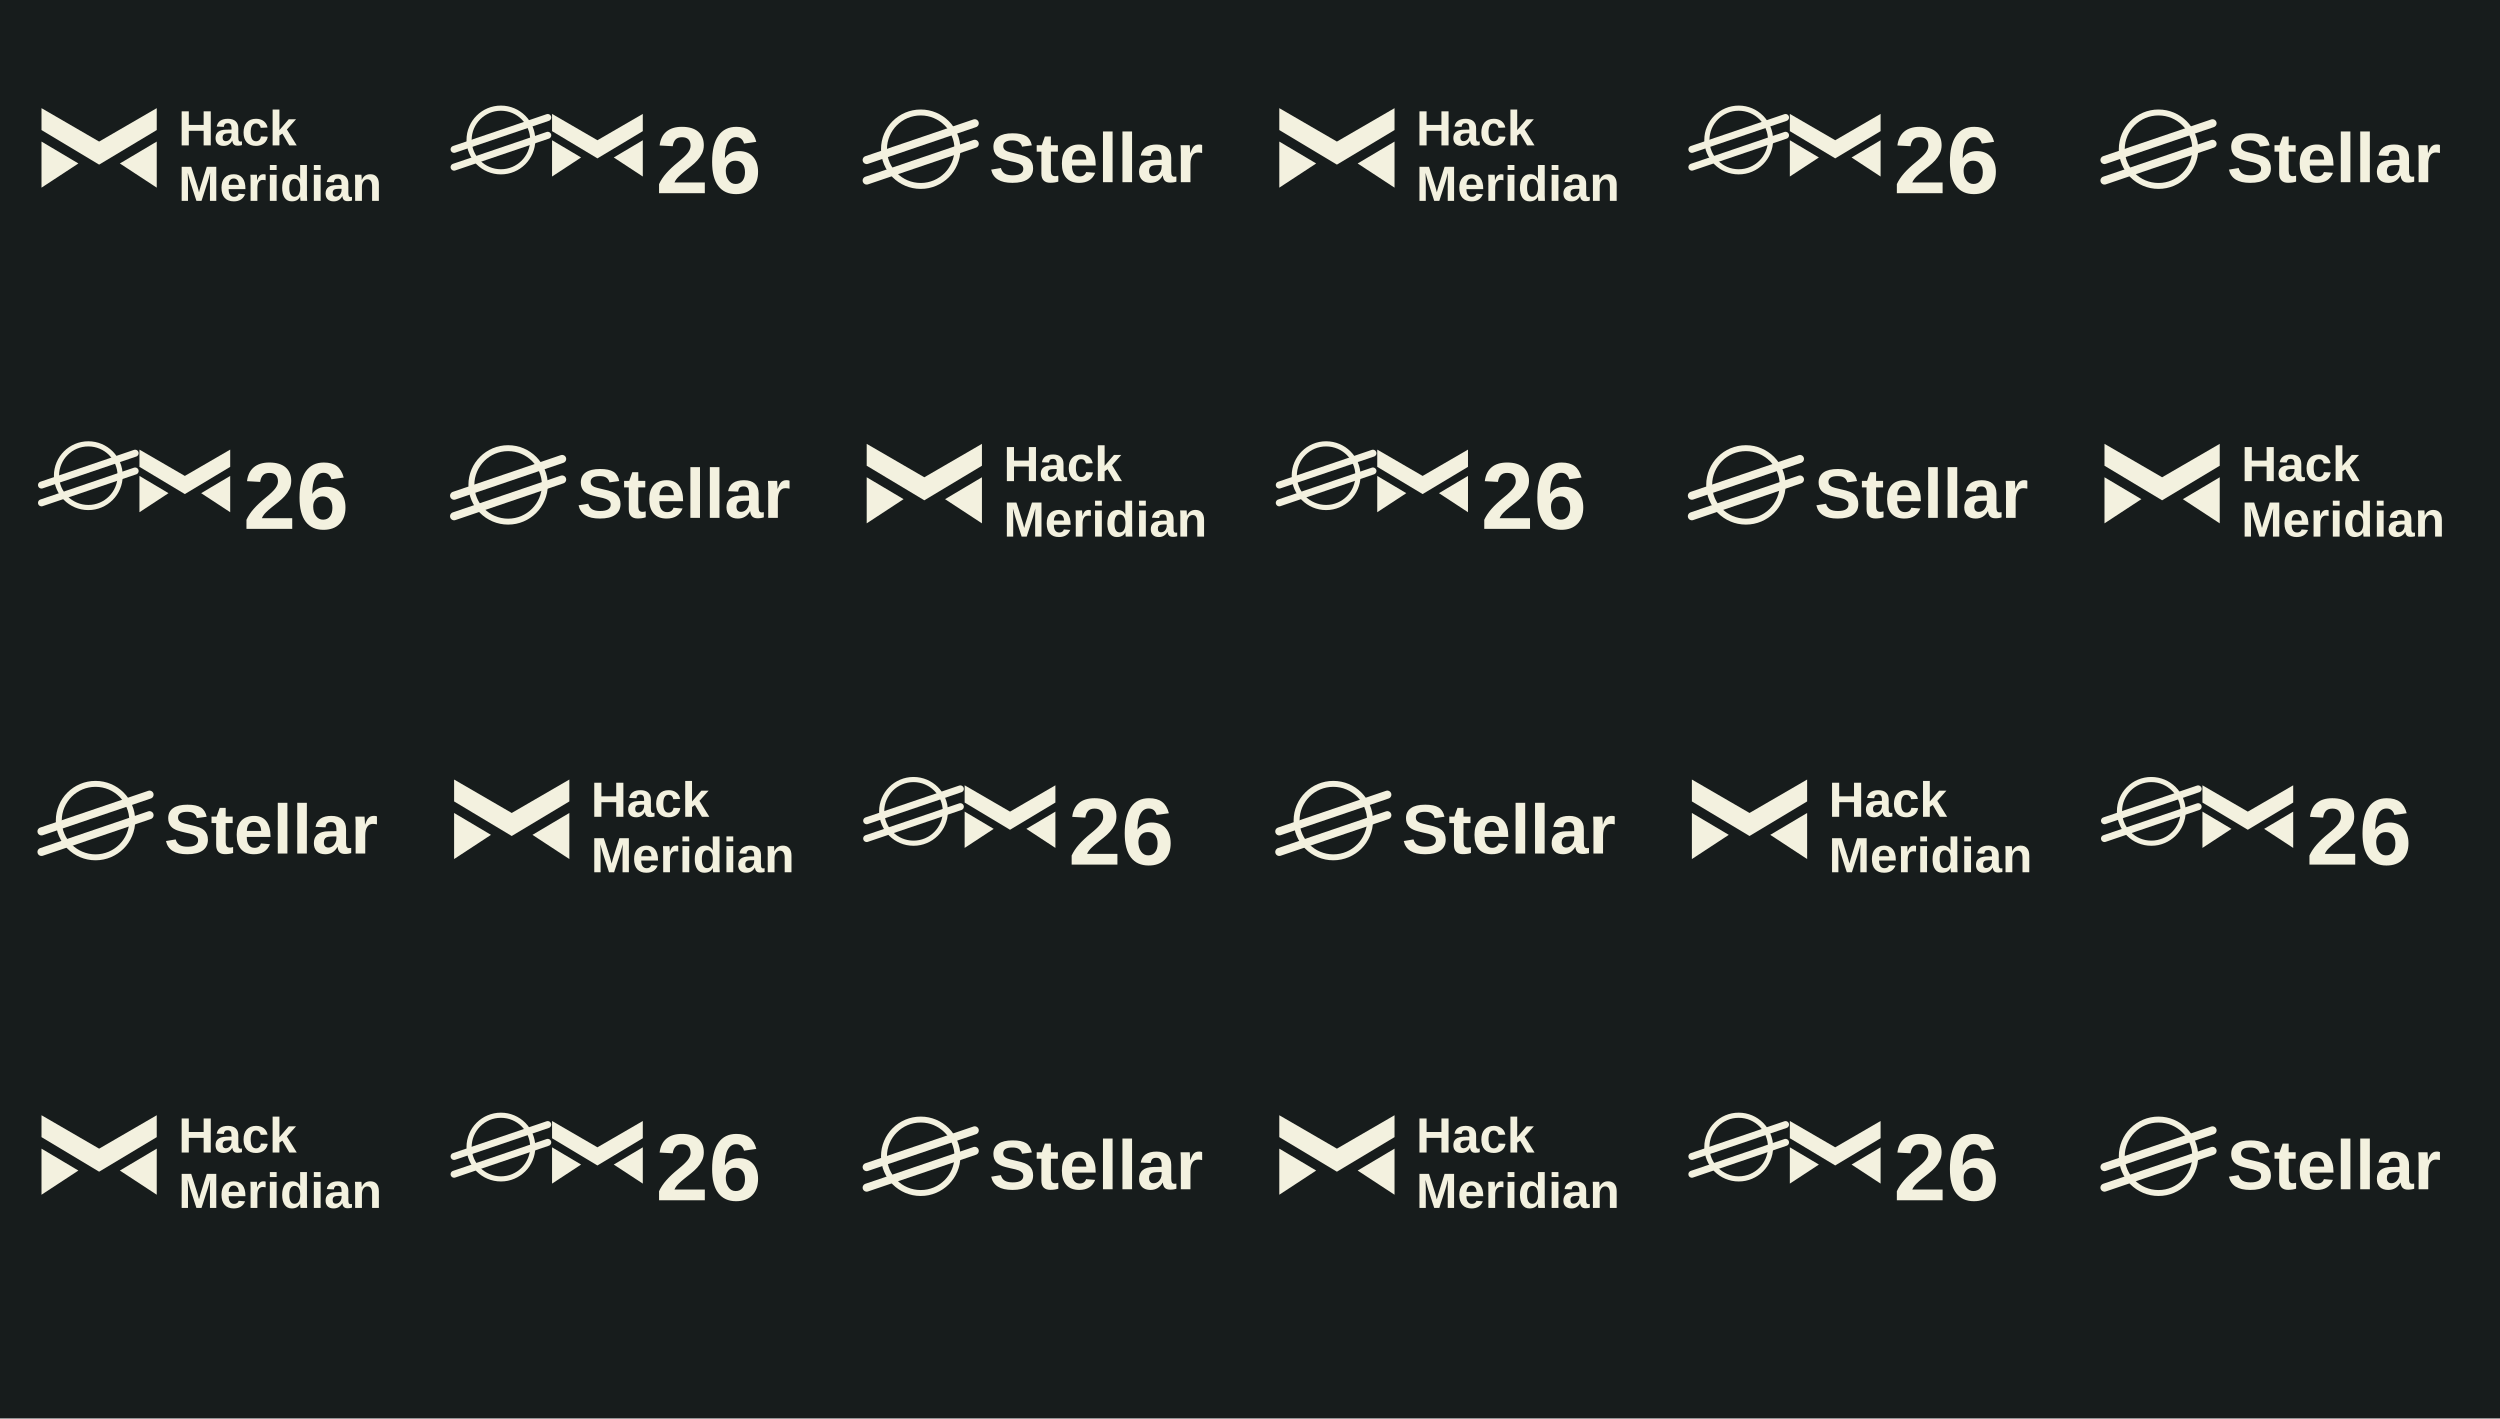
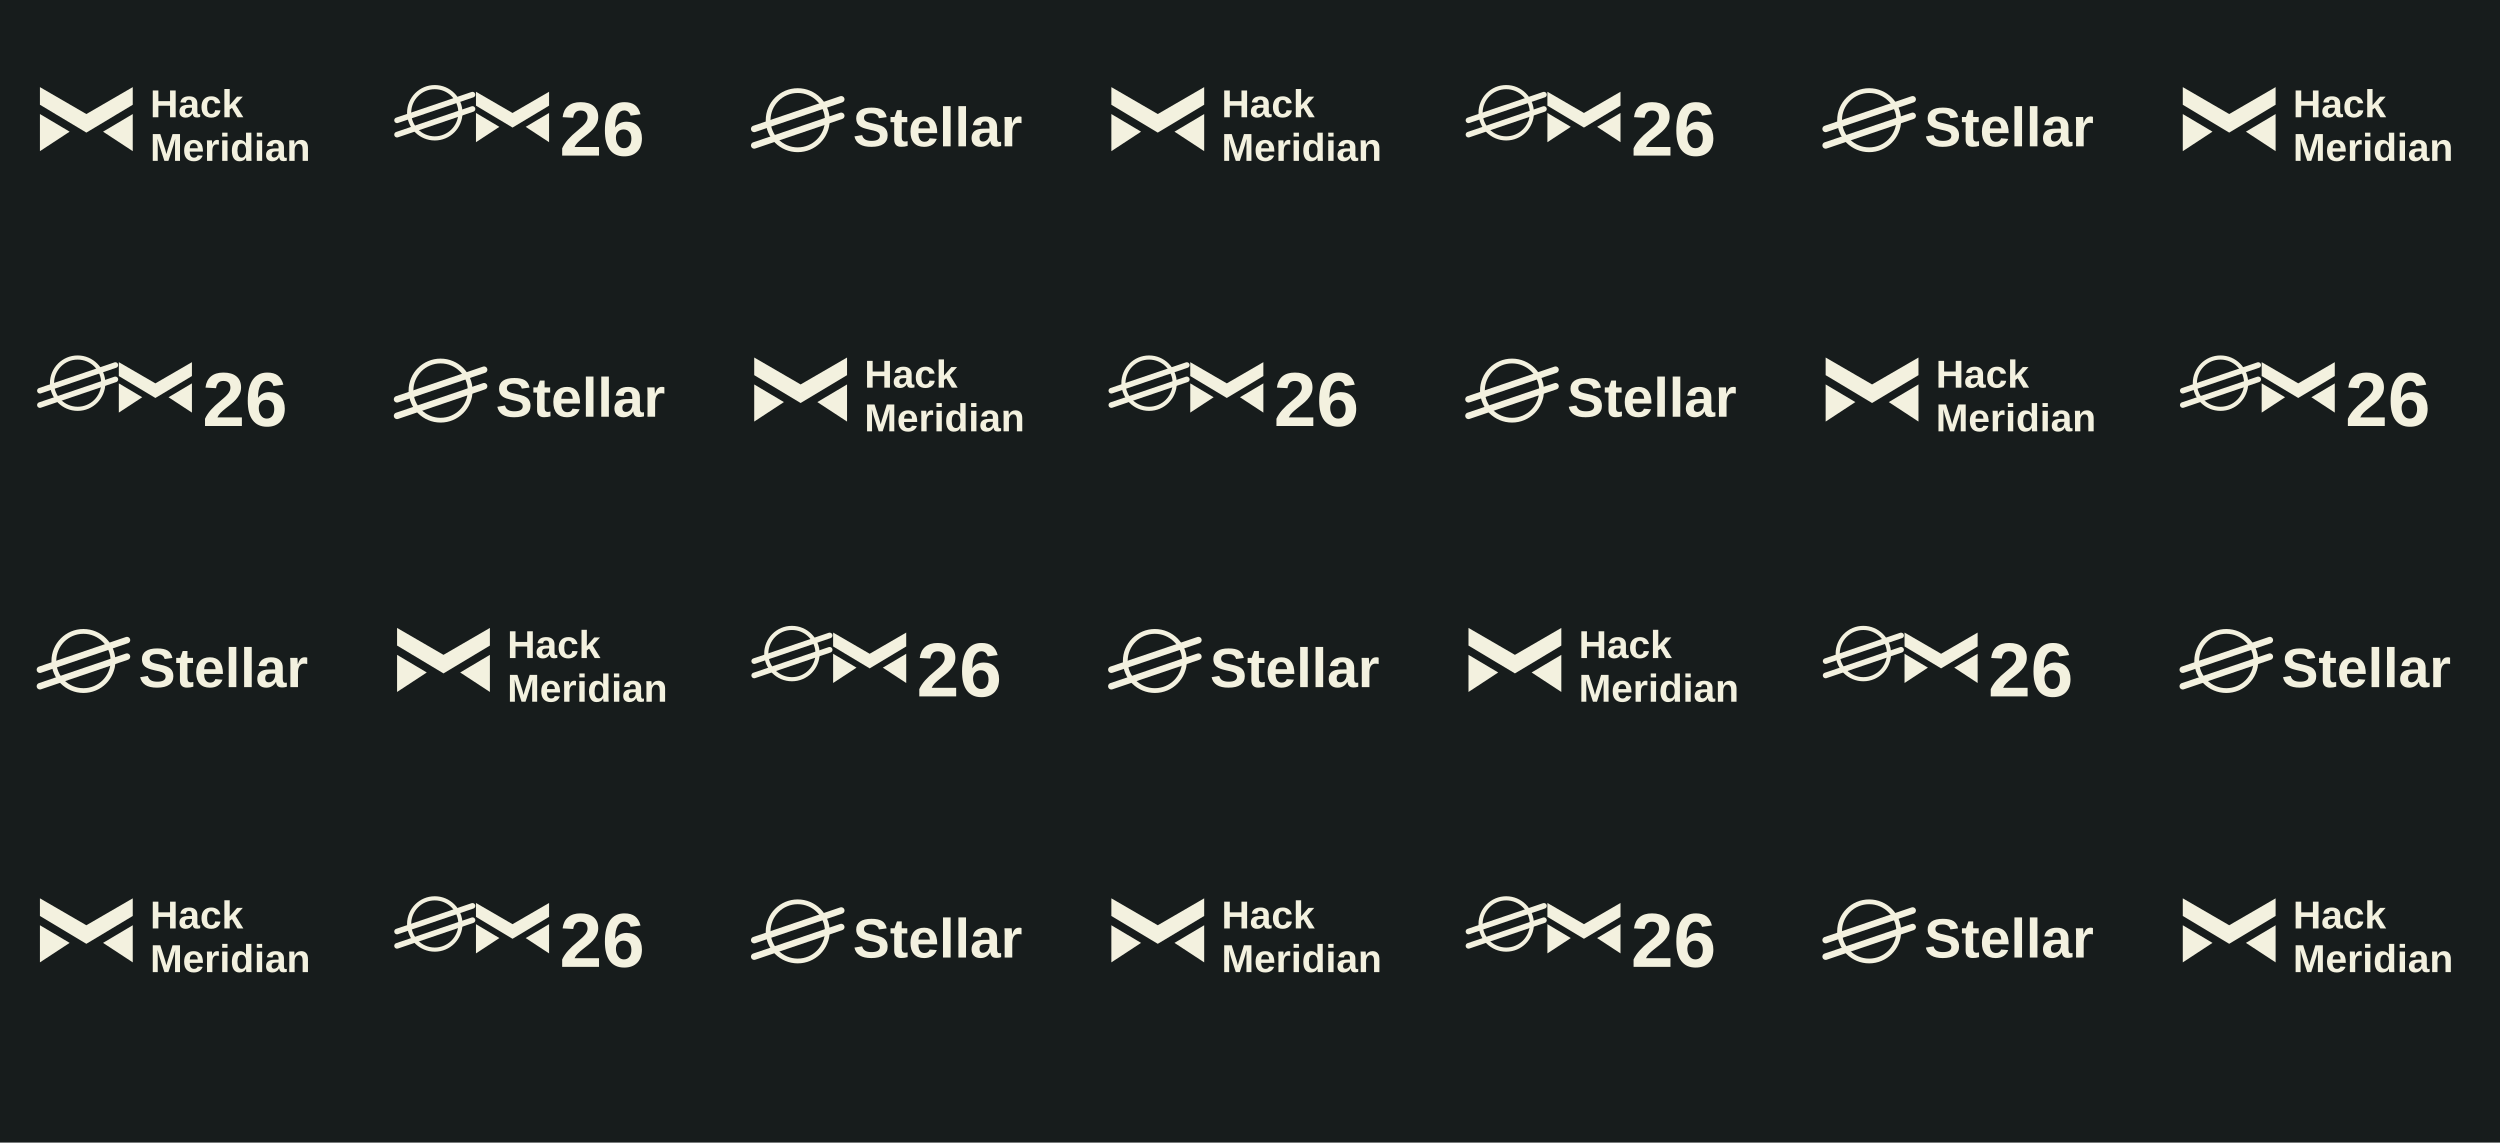
- <svg xmlns="http://www.w3.org/2000/svg" width="2048" height="1162" viewBox="0 0 2048 1162">
+ <svg xmlns="http://www.w3.org/2000/svg" width="2048" height="936" viewBox="0 0 2048 936">
  <rect width="100%" height="100%" fill="#171c1c" />
-   <polygon points="34,88.6 81.2,115.976 128.4,88.6 128.4,106.536 81.2,134.856 34,106.536" fill="#f3f1df" stroke="none" stroke-width="1" />
-   <polygon points="34,115.976 64.208,133.912 34,153.736" fill="#f3f1df" stroke="none" stroke-width="1" />
-   <polygon points="128.4,115.976 98.192,133.912 128.4,153.736" fill="#f3f1df" stroke="none" stroke-width="1" />
-   <text x="146.1" y="119.133" fill="#f3f1df" font-family="Arial,DejaVu Sans,sans-serif" font-weight="700" font-size="40.56">Hack</text>
-   <text x="146.1" y="164.56" fill="#f3f1df" font-family="Arial,DejaVu Sans,sans-serif" font-weight="700" font-size="40.56">Meridian</text>
-   <ellipse cx="410.35" cy="114.678" rx="26.078" ry="26.078" fill="none" stroke="#f3f1df" stroke-width="4.218" />
-   <polyline points="372,122.348 448.7,96.27" fill="none" stroke="#f3f1df" stroke-width="5.753" stroke-linecap="round" stroke-linejoin="round" />
-   <polyline points="372,136.921 448.7,110.843" fill="none" stroke="#f3f1df" stroke-width="5.753" stroke-linecap="round" stroke-linejoin="round" />
-   <polygon points="452.24,93.32 489.41,114.879 526.58,93.32 526.58,107.445 489.41,129.747 452.24,107.445" fill="#f3f1df" stroke="none" stroke-width="1" />
-   <polygon points="452.24,114.879 476.029,129.003 452.24,144.615" fill="#f3f1df" stroke="none" stroke-width="1" />
-   <polygon points="526.58,114.879 502.791,129.003 526.58,144.615" fill="#f3f1df" stroke="none" stroke-width="1" />
-   <text x="537.2" y="158.267" fill="#f3f1df" font-family="Arial,DejaVu Sans,sans-serif" font-weight="700" font-size="77.88">26</text>
-   <ellipse cx="754.25" cy="122.23" rx="30.09" ry="30.09" fill="none" stroke="#f3f1df" stroke-width="4.867" />
-   <polyline points="710,131.08 798.5,100.99" fill="none" stroke="#f3f1df" stroke-width="6.638" stroke-linecap="round" stroke-linejoin="round" />
-   <polyline points="710,147.895 798.5,117.805" fill="none" stroke="#f3f1df" stroke-width="6.638" stroke-linecap="round" stroke-linejoin="round" />
-   <text x="810.3" y="149.238" fill="#f3f1df" font-family="Arial,DejaVu Sans,sans-serif" font-weight="700" font-size="57.36">Stellar</text>
-   <polygon points="1048,88.6 1095.2,115.976 1142.4,88.6 1142.4,106.536 1095.2,134.856 1048,106.536" fill="#f3f1df" stroke="none" stroke-width="1" />
-   <polygon points="1048,115.976 1078.21,133.912 1048,153.736" fill="#f3f1df" stroke="none" stroke-width="1" />
-   <polygon points="1142.4,115.976 1112.19,133.912 1142.4,153.736" fill="#f3f1df" stroke="none" stroke-width="1" />
-   <text x="1160.1" y="119.133" fill="#f3f1df" font-family="Arial,DejaVu Sans,sans-serif" font-weight="700" font-size="40.56">Hack</text>
-   <text x="1160.1" y="164.56" fill="#f3f1df" font-family="Arial,DejaVu Sans,sans-serif" font-weight="700" font-size="40.56">Meridian</text>
-   <ellipse cx="1424.35" cy="114.678" rx="26.078" ry="26.078" fill="none" stroke="#f3f1df" stroke-width="4.218" />
-   <polyline points="1386,122.348 1462.7,96.27" fill="none" stroke="#f3f1df" stroke-width="5.753" stroke-linecap="round" stroke-linejoin="round" />
-   <polyline points="1386,136.921 1462.7,110.843" fill="none" stroke="#f3f1df" stroke-width="5.753" stroke-linecap="round" stroke-linejoin="round" />
-   <polygon points="1466.24,93.32 1503.41,114.879 1540.58,93.32 1540.58,107.445 1503.41,129.747 1466.24,107.445" fill="#f3f1df" stroke="none" stroke-width="1" />
-   <polygon points="1466.24,114.879 1490.03,129.003 1466.24,144.615" fill="#f3f1df" stroke="none" stroke-width="1" />
-   <polygon points="1540.58,114.879 1516.79,129.003 1540.58,144.615" fill="#f3f1df" stroke="none" stroke-width="1" />
-   <text x="1551.2" y="158.267" fill="#f3f1df" font-family="Arial,DejaVu Sans,sans-serif" font-weight="700" font-size="77.88">26</text>
-   <ellipse cx="1768.25" cy="122.23" rx="30.09" ry="30.09" fill="none" stroke="#f3f1df" stroke-width="4.867" />
-   <polyline points="1724,131.08 1812.5,100.99" fill="none" stroke="#f3f1df" stroke-width="6.638" stroke-linecap="round" stroke-linejoin="round" />
-   <polyline points="1724,147.895 1812.5,117.805" fill="none" stroke="#f3f1df" stroke-width="6.638" stroke-linecap="round" stroke-linejoin="round" />
-   <text x="1824.3" y="149.238" fill="#f3f1df" font-family="Arial,DejaVu Sans,sans-serif" font-weight="700" font-size="57.36">Stellar</text>
-   <ellipse cx="72.35" cy="389.678" rx="26.078" ry="26.078" fill="none" stroke="#f3f1df" stroke-width="4.218" />
-   <polyline points="34,397.348 110.7,371.27" fill="none" stroke="#f3f1df" stroke-width="5.753" stroke-linecap="round" stroke-linejoin="round" />
-   <polyline points="34,411.921 110.7,385.843" fill="none" stroke="#f3f1df" stroke-width="5.753" stroke-linecap="round" stroke-linejoin="round" />
-   <polygon points="114.24,368.32 151.41,389.879 188.58,368.32 188.58,382.445 151.41,404.747 114.24,382.445" fill="#f3f1df" stroke="none" stroke-width="1" />
-   <polygon points="114.24,389.879 138.029,404.003 114.24,419.615" fill="#f3f1df" stroke="none" stroke-width="1" />
-   <polygon points="188.58,389.879 164.791,404.003 188.58,419.615" fill="#f3f1df" stroke="none" stroke-width="1" />
-   <text x="199.2" y="433.267" fill="#f3f1df" font-family="Arial,DejaVu Sans,sans-serif" font-weight="700" font-size="77.88">26</text>
-   <ellipse cx="416.25" cy="397.23" rx="30.09" ry="30.09" fill="none" stroke="#f3f1df" stroke-width="4.867" />
-   <polyline points="372,406.08 460.5,375.99" fill="none" stroke="#f3f1df" stroke-width="6.638" stroke-linecap="round" stroke-linejoin="round" />
-   <polyline points="372,422.895 460.5,392.805" fill="none" stroke="#f3f1df" stroke-width="6.638" stroke-linecap="round" stroke-linejoin="round" />
-   <text x="472.3" y="424.238" fill="#f3f1df" font-family="Arial,DejaVu Sans,sans-serif" font-weight="700" font-size="57.36">Stellar</text>
-   <polygon points="710,363.6 757.2,390.976 804.4,363.6 804.4,381.536 757.2,409.856 710,381.536" fill="#f3f1df" stroke="none" stroke-width="1" />
-   <polygon points="710,390.976 740.208,408.912 710,428.736" fill="#f3f1df" stroke="none" stroke-width="1" />
-   <polygon points="804.4,390.976 774.192,408.912 804.4,428.736" fill="#f3f1df" stroke="none" stroke-width="1" />
-   <text x="822.1" y="394.133" fill="#f3f1df" font-family="Arial,DejaVu Sans,sans-serif" font-weight="700" font-size="40.56">Hack</text>
-   <text x="822.1" y="439.56" fill="#f3f1df" font-family="Arial,DejaVu Sans,sans-serif" font-weight="700" font-size="40.56">Meridian</text>
-   <ellipse cx="1086.35" cy="389.678" rx="26.078" ry="26.078" fill="none" stroke="#f3f1df" stroke-width="4.218" />
-   <polyline points="1048,397.348 1124.7,371.27" fill="none" stroke="#f3f1df" stroke-width="5.753" stroke-linecap="round" stroke-linejoin="round" />
-   <polyline points="1048,411.921 1124.7,385.843" fill="none" stroke="#f3f1df" stroke-width="5.753" stroke-linecap="round" stroke-linejoin="round" />
-   <polygon points="1128.24,368.32 1165.41,389.879 1202.58,368.32 1202.58,382.445 1165.41,404.747 1128.24,382.445" fill="#f3f1df" stroke="none" stroke-width="1" />
-   <polygon points="1128.24,389.879 1152.03,404.003 1128.24,419.615" fill="#f3f1df" stroke="none" stroke-width="1" />
-   <polygon points="1202.58,389.879 1178.79,404.003 1202.58,419.615" fill="#f3f1df" stroke="none" stroke-width="1" />
-   <text x="1213.2" y="433.267" fill="#f3f1df" font-family="Arial,DejaVu Sans,sans-serif" font-weight="700" font-size="77.88">26</text>
-   <ellipse cx="1430.25" cy="397.23" rx="30.09" ry="30.09" fill="none" stroke="#f3f1df" stroke-width="4.867" />
-   <polyline points="1386,406.08 1474.5,375.99" fill="none" stroke="#f3f1df" stroke-width="6.638" stroke-linecap="round" stroke-linejoin="round" />
-   <polyline points="1386,422.895 1474.5,392.805" fill="none" stroke="#f3f1df" stroke-width="6.638" stroke-linecap="round" stroke-linejoin="round" />
-   <text x="1486.3" y="424.238" fill="#f3f1df" font-family="Arial,DejaVu Sans,sans-serif" font-weight="700" font-size="57.36">Stellar</text>
-   <polygon points="1724,363.6 1771.2,390.976 1818.4,363.6 1818.4,381.536 1771.2,409.856 1724,381.536" fill="#f3f1df" stroke="none" stroke-width="1" />
-   <polygon points="1724,390.976 1754.21,408.912 1724,428.736" fill="#f3f1df" stroke="none" stroke-width="1" />
-   <polygon points="1818.4,390.976 1788.19,408.912 1818.4,428.736" fill="#f3f1df" stroke="none" stroke-width="1" />
-   <text x="1836.1" y="394.133" fill="#f3f1df" font-family="Arial,DejaVu Sans,sans-serif" font-weight="700" font-size="40.56">Hack</text>
-   <text x="1836.1" y="439.56" fill="#f3f1df" font-family="Arial,DejaVu Sans,sans-serif" font-weight="700" font-size="40.56">Meridian</text>
-   <ellipse cx="78.25" cy="672.23" rx="30.09" ry="30.09" fill="none" stroke="#f3f1df" stroke-width="4.867" />
-   <polyline points="34,681.08 122.5,650.99" fill="none" stroke="#f3f1df" stroke-width="6.638" stroke-linecap="round" stroke-linejoin="round" />
-   <polyline points="34,697.895 122.5,667.805" fill="none" stroke="#f3f1df" stroke-width="6.638" stroke-linecap="round" stroke-linejoin="round" />
-   <text x="134.3" y="699.238" fill="#f3f1df" font-family="Arial,DejaVu Sans,sans-serif" font-weight="700" font-size="57.36">Stellar</text>
-   <polygon points="372,638.6 419.2,665.976 466.4,638.6 466.4,656.536 419.2,684.856 372,656.536" fill="#f3f1df" stroke="none" stroke-width="1" />
-   <polygon points="372,665.976 402.208,683.912 372,703.736" fill="#f3f1df" stroke="none" stroke-width="1" />
-   <polygon points="466.4,665.976 436.192,683.912 466.4,703.736" fill="#f3f1df" stroke="none" stroke-width="1" />
-   <text x="484.1" y="669.133" fill="#f3f1df" font-family="Arial,DejaVu Sans,sans-serif" font-weight="700" font-size="40.56">Hack</text>
-   <text x="484.1" y="714.56" fill="#f3f1df" font-family="Arial,DejaVu Sans,sans-serif" font-weight="700" font-size="40.56">Meridian</text>
-   <ellipse cx="748.35" cy="664.678" rx="26.078" ry="26.078" fill="none" stroke="#f3f1df" stroke-width="4.218" />
-   <polyline points="710,672.348 786.7,646.27" fill="none" stroke="#f3f1df" stroke-width="5.753" stroke-linecap="round" stroke-linejoin="round" />
-   <polyline points="710,686.921 786.7,660.843" fill="none" stroke="#f3f1df" stroke-width="5.753" stroke-linecap="round" stroke-linejoin="round" />
-   <polygon points="790.24,643.32 827.41,664.879 864.58,643.32 864.58,657.445 827.41,679.747 790.24,657.445" fill="#f3f1df" stroke="none" stroke-width="1" />
-   <polygon points="790.24,664.879 814.029,679.003 790.24,694.615" fill="#f3f1df" stroke="none" stroke-width="1" />
-   <polygon points="864.58,664.879 840.791,679.003 864.58,694.615" fill="#f3f1df" stroke="none" stroke-width="1" />
-   <text x="875.2" y="708.267" fill="#f3f1df" font-family="Arial,DejaVu Sans,sans-serif" font-weight="700" font-size="77.88">26</text>
-   <ellipse cx="1092.25" cy="672.23" rx="30.09" ry="30.09" fill="none" stroke="#f3f1df" stroke-width="4.867" />
-   <polyline points="1048,681.08 1136.5,650.99" fill="none" stroke="#f3f1df" stroke-width="6.638" stroke-linecap="round" stroke-linejoin="round" />
-   <polyline points="1048,697.895 1136.5,667.805" fill="none" stroke="#f3f1df" stroke-width="6.638" stroke-linecap="round" stroke-linejoin="round" />
-   <text x="1148.3" y="699.238" fill="#f3f1df" font-family="Arial,DejaVu Sans,sans-serif" font-weight="700" font-size="57.36">Stellar</text>
-   <polygon points="1386,638.6 1433.2,665.976 1480.4,638.6 1480.4,656.536 1433.2,684.856 1386,656.536" fill="#f3f1df" stroke="none" stroke-width="1" />
-   <polygon points="1386,665.976 1416.21,683.912 1386,703.736" fill="#f3f1df" stroke="none" stroke-width="1" />
-   <polygon points="1480.4,665.976 1450.19,683.912 1480.4,703.736" fill="#f3f1df" stroke="none" stroke-width="1" />
-   <text x="1498.1" y="669.133" fill="#f3f1df" font-family="Arial,DejaVu Sans,sans-serif" font-weight="700" font-size="40.56">Hack</text>
-   <text x="1498.1" y="714.56" fill="#f3f1df" font-family="Arial,DejaVu Sans,sans-serif" font-weight="700" font-size="40.56">Meridian</text>
-   <ellipse cx="1762.35" cy="664.678" rx="26.078" ry="26.078" fill="none" stroke="#f3f1df" stroke-width="4.218" />
-   <polyline points="1724,672.348 1800.7,646.27" fill="none" stroke="#f3f1df" stroke-width="5.753" stroke-linecap="round" stroke-linejoin="round" />
-   <polyline points="1724,686.921 1800.7,660.843" fill="none" stroke="#f3f1df" stroke-width="5.753" stroke-linecap="round" stroke-linejoin="round" />
-   <polygon points="1804.24,643.32 1841.41,664.879 1878.58,643.32 1878.58,657.445 1841.41,679.747 1804.24,657.445" fill="#f3f1df" stroke="none" stroke-width="1" />
-   <polygon points="1804.24,664.879 1828.03,679.003 1804.24,694.615" fill="#f3f1df" stroke="none" stroke-width="1" />
-   <polygon points="1878.58,664.879 1854.79,679.003 1878.58,694.615" fill="#f3f1df" stroke="none" stroke-width="1" />
-   <text x="1889.2" y="708.267" fill="#f3f1df" font-family="Arial,DejaVu Sans,sans-serif" font-weight="700" font-size="77.88">26</text>
-   <polygon points="34,913.6 81.2,940.976 128.4,913.6 128.4,931.536 81.2,959.856 34,931.536" fill="#f3f1df" stroke="none" stroke-width="1" />
-   <polygon points="34,940.976 64.208,958.912 34,978.736" fill="#f3f1df" stroke="none" stroke-width="1" />
-   <polygon points="128.4,940.976 98.192,958.912 128.4,978.736" fill="#f3f1df" stroke="none" stroke-width="1" />
-   <text x="146.1" y="944.133" fill="#f3f1df" font-family="Arial,DejaVu Sans,sans-serif" font-weight="700" font-size="40.56">Hack</text>
-   <text x="146.1" y="989.56" fill="#f3f1df" font-family="Arial,DejaVu Sans,sans-serif" font-weight="700" font-size="40.56">Meridian</text>
-   <ellipse cx="410.35" cy="939.678" rx="26.078" ry="26.078" fill="none" stroke="#f3f1df" stroke-width="4.218" />
-   <polyline points="372,947.348 448.7,921.27" fill="none" stroke="#f3f1df" stroke-width="5.753" stroke-linecap="round" stroke-linejoin="round" />
-   <polyline points="372,961.921 448.7,935.843" fill="none" stroke="#f3f1df" stroke-width="5.753" stroke-linecap="round" stroke-linejoin="round" />
-   <polygon points="452.24,918.32 489.41,939.879 526.58,918.32 526.58,932.445 489.41,954.747 452.24,932.445" fill="#f3f1df" stroke="none" stroke-width="1" />
-   <polygon points="452.24,939.879 476.029,954.003 452.24,969.615" fill="#f3f1df" stroke="none" stroke-width="1" />
-   <polygon points="526.58,939.879 502.791,954.003 526.58,969.615" fill="#f3f1df" stroke="none" stroke-width="1" />
-   <text x="537.2" y="983.267" fill="#f3f1df" font-family="Arial,DejaVu Sans,sans-serif" font-weight="700" font-size="77.88">26</text>
-   <ellipse cx="754.25" cy="947.23" rx="30.09" ry="30.09" fill="none" stroke="#f3f1df" stroke-width="4.867" />
-   <polyline points="710,956.08 798.5,925.99" fill="none" stroke="#f3f1df" stroke-width="6.638" stroke-linecap="round" stroke-linejoin="round" />
-   <polyline points="710,972.895 798.5,942.805" fill="none" stroke="#f3f1df" stroke-width="6.638" stroke-linecap="round" stroke-linejoin="round" />
-   <text x="810.3" y="974.238" fill="#f3f1df" font-family="Arial,DejaVu Sans,sans-serif" font-weight="700" font-size="57.36">Stellar</text>
-   <polygon points="1048,913.6 1095.2,940.976 1142.4,913.6 1142.4,931.536 1095.2,959.856 1048,931.536" fill="#f3f1df" stroke="none" stroke-width="1" />
-   <polygon points="1048,940.976 1078.21,958.912 1048,978.736" fill="#f3f1df" stroke="none" stroke-width="1" />
-   <polygon points="1142.4,940.976 1112.19,958.912 1142.4,978.736" fill="#f3f1df" stroke="none" stroke-width="1" />
-   <text x="1160.1" y="944.133" fill="#f3f1df" font-family="Arial,DejaVu Sans,sans-serif" font-weight="700" font-size="40.56">Hack</text>
-   <text x="1160.1" y="989.56" fill="#f3f1df" font-family="Arial,DejaVu Sans,sans-serif" font-weight="700" font-size="40.56">Meridian</text>
-   <ellipse cx="1424.35" cy="939.678" rx="26.078" ry="26.078" fill="none" stroke="#f3f1df" stroke-width="4.218" />
-   <polyline points="1386,947.348 1462.7,921.27" fill="none" stroke="#f3f1df" stroke-width="5.753" stroke-linecap="round" stroke-linejoin="round" />
-   <polyline points="1386,961.921 1462.7,935.843" fill="none" stroke="#f3f1df" stroke-width="5.753" stroke-linecap="round" stroke-linejoin="round" />
-   <polygon points="1466.24,918.32 1503.41,939.879 1540.58,918.32 1540.58,932.445 1503.41,954.747 1466.24,932.445" fill="#f3f1df" stroke="none" stroke-width="1" />
-   <polygon points="1466.24,939.879 1490.03,954.003 1466.24,969.615" fill="#f3f1df" stroke="none" stroke-width="1" />
-   <polygon points="1540.58,939.879 1516.79,954.003 1540.58,969.615" fill="#f3f1df" stroke="none" stroke-width="1" />
-   <text x="1551.2" y="983.267" fill="#f3f1df" font-family="Arial,DejaVu Sans,sans-serif" font-weight="700" font-size="77.88">26</text>
-   <ellipse cx="1768.25" cy="947.23" rx="30.09" ry="30.09" fill="none" stroke="#f3f1df" stroke-width="4.867" />
-   <polyline points="1724,956.08 1812.5,925.99" fill="none" stroke="#f3f1df" stroke-width="6.638" stroke-linecap="round" stroke-linejoin="round" />
-   <polyline points="1724,972.895 1812.5,942.805" fill="none" stroke="#f3f1df" stroke-width="6.638" stroke-linecap="round" stroke-linejoin="round" />
-   <text x="1824.3" y="974.238" fill="#f3f1df" font-family="Arial,DejaVu Sans,sans-serif" font-weight="700" font-size="57.36">Stellar</text>
+   <polygon points="32.709,71.368 70.729,93.42 108.749,71.368 108.749,85.816 70.729,108.628 32.709,85.816" fill="#f3f1df" stroke="none" stroke-width="1" />
+   <polygon points="32.709,93.42 57.042,107.867 32.709,123.836" fill="#f3f1df" stroke="none" stroke-width="1" />
+   <polygon points="108.749,93.42 84.416,107.867 108.749,123.836" fill="#f3f1df" stroke="none" stroke-width="1" />
+   <text x="123.007" y="96.052" fill="#f3f1df" font-family="Arial,DejaVu Sans,sans-serif" font-weight="700" font-size="31.921">Hack</text>
+   <text x="123.007" y="131.804" fill="#f3f1df" font-family="Arial,DejaVu Sans,sans-serif" font-weight="700" font-size="31.921">Meridian</text>
+   <ellipse cx="356.172" cy="92.374" rx="21.006" ry="21.006" fill="none" stroke="#f3f1df" stroke-width="3.398" />
+   <polyline points="325.281,98.552 387.063,77.546" fill="none" stroke="#f3f1df" stroke-width="4.634" stroke-linecap="round" stroke-linejoin="round" />
+   <polyline points="325.281,110.291 387.063,89.285" fill="none" stroke="#f3f1df" stroke-width="4.634" stroke-linecap="round" stroke-linejoin="round" />
+   <polygon points="389.914,75.17 419.855,92.536 449.796,75.17 449.796,86.547 419.855,104.512 389.914,86.547" fill="#f3f1df" stroke="none" stroke-width="1" />
+   <polygon points="389.914,92.536 409.077,103.913 389.914,116.488" fill="#f3f1df" stroke="none" stroke-width="1" />
+   <polygon points="449.796,92.536 430.634,103.913 449.796,116.488" fill="#f3f1df" stroke="none" stroke-width="1" />
+   <text x="458.35" y="127.485" fill="#f3f1df" font-family="Arial,DejaVu Sans,sans-serif" font-weight="700" font-size="62.733">26</text>
+   <ellipse cx="653.496" cy="98.457" rx="24.238" ry="24.238" fill="none" stroke="#f3f1df" stroke-width="3.921" />
+   <polyline points="617.852,105.586 689.139,81.348" fill="none" stroke="#f3f1df" stroke-width="5.347" stroke-linecap="round" stroke-linejoin="round" />
+   <polyline points="617.852,119.131 689.139,94.893" fill="none" stroke="#f3f1df" stroke-width="5.347" stroke-linecap="round" stroke-linejoin="round" />
+   <text x="698.644" y="119.87" fill="#f3f1df" font-family="Arial,DejaVu Sans,sans-serif" font-weight="700" font-size="45.426">Stellar</text>
+   <polygon points="910.423,71.368 948.443,93.42 986.463,71.368 986.463,85.816 948.443,108.628 910.423,85.816" fill="#f3f1df" stroke="none" stroke-width="1" />
+   <polygon points="910.423,93.42 934.756,107.867 910.423,123.836" fill="#f3f1df" stroke="none" stroke-width="1" />
+   <polygon points="986.463,93.42 962.131,107.867 986.463,123.836" fill="#f3f1df" stroke="none" stroke-width="1" />
+   <text x="1000.72" y="96.052" fill="#f3f1df" font-family="Arial,DejaVu Sans,sans-serif" font-weight="700" font-size="31.921">Hack</text>
+   <text x="1000.72" y="131.804" fill="#f3f1df" font-family="Arial,DejaVu Sans,sans-serif" font-weight="700" font-size="31.921">Meridian</text>
+   <ellipse cx="1233.89" cy="92.374" rx="21.006" ry="21.006" fill="none" stroke="#f3f1df" stroke-width="3.398" />
+   <polyline points="1202.99,98.552 1264.78,77.546" fill="none" stroke="#f3f1df" stroke-width="4.634" stroke-linecap="round" stroke-linejoin="round" />
+   <polyline points="1202.99,110.291 1264.78,89.285" fill="none" stroke="#f3f1df" stroke-width="4.634" stroke-linecap="round" stroke-linejoin="round" />
+   <polygon points="1267.63,75.17 1297.57,92.536 1327.51,75.17 1327.51,86.547 1297.57,104.512 1267.63,86.547" fill="#f3f1df" stroke="none" stroke-width="1" />
+   <polygon points="1267.63,92.536 1286.79,103.913 1267.63,116.488" fill="#f3f1df" stroke="none" stroke-width="1" />
+   <polygon points="1327.51,92.536 1308.35,103.913 1327.51,116.488" fill="#f3f1df" stroke="none" stroke-width="1" />
+   <text x="1336.06" y="127.485" fill="#f3f1df" font-family="Arial,DejaVu Sans,sans-serif" font-weight="700" font-size="62.733">26</text>
+   <ellipse cx="1531.21" cy="98.457" rx="24.238" ry="24.238" fill="none" stroke="#f3f1df" stroke-width="3.921" />
+   <polyline points="1495.57,105.586 1566.85,81.348" fill="none" stroke="#f3f1df" stroke-width="5.347" stroke-linecap="round" stroke-linejoin="round" />
+   <polyline points="1495.57,119.131 1566.85,94.893" fill="none" stroke="#f3f1df" stroke-width="5.347" stroke-linecap="round" stroke-linejoin="round" />
+   <text x="1576.36" y="119.87" fill="#f3f1df" font-family="Arial,DejaVu Sans,sans-serif" font-weight="700" font-size="45.426">Stellar</text>
+   <polygon points="1788.14,71.368 1826.16,93.42 1864.18,71.368 1864.18,85.816 1826.16,108.628 1788.14,85.816" fill="#f3f1df" stroke="none" stroke-width="1" />
+   <polygon points="1788.14,93.42 1812.47,107.867 1788.14,123.836" fill="#f3f1df" stroke="none" stroke-width="1" />
+   <polygon points="1864.18,93.42 1839.84,107.867 1864.18,123.836" fill="#f3f1df" stroke="none" stroke-width="1" />
+   <text x="1878.44" y="96.052" fill="#f3f1df" font-family="Arial,DejaVu Sans,sans-serif" font-weight="700" font-size="31.921">Hack</text>
+   <text x="1878.44" y="131.804" fill="#f3f1df" font-family="Arial,DejaVu Sans,sans-serif" font-weight="700" font-size="31.921">Meridian</text>
+   <ellipse cx="63.6" cy="313.889" rx="21.006" ry="21.006" fill="none" stroke="#f3f1df" stroke-width="3.398" />
+   <polyline points="32.709,320.067 94.492,299.061" fill="none" stroke="#f3f1df" stroke-width="4.634" stroke-linecap="round" stroke-linejoin="round" />
+   <polyline points="32.709,331.806 94.492,310.8" fill="none" stroke="#f3f1df" stroke-width="4.634" stroke-linecap="round" stroke-linejoin="round" />
+   <polygon points="97.343,296.685 127.284,314.05 157.225,296.685 157.225,308.062 127.284,326.027 97.343,308.062" fill="#f3f1df" stroke="none" stroke-width="1" />
+   <polygon points="97.343,314.05 116.505,325.428 97.343,338.003" fill="#f3f1df" stroke="none" stroke-width="1" />
+   <polygon points="157.225,314.05 138.062,325.428 157.225,338.003" fill="#f3f1df" stroke="none" stroke-width="1" />
+   <text x="165.779" y="349" fill="#f3f1df" font-family="Arial,DejaVu Sans,sans-serif" font-weight="700" font-size="62.733">26</text>
+   <ellipse cx="360.924" cy="319.972" rx="24.238" ry="24.238" fill="none" stroke="#f3f1df" stroke-width="3.921" />
+   <polyline points="325.281,327.101 396.568,302.863" fill="none" stroke="#f3f1df" stroke-width="5.347" stroke-linecap="round" stroke-linejoin="round" />
+   <polyline points="325.281,340.645 396.568,316.407" fill="none" stroke="#f3f1df" stroke-width="5.347" stroke-linecap="round" stroke-linejoin="round" />
+   <text x="406.073" y="341.385" fill="#f3f1df" font-family="Arial,DejaVu Sans,sans-serif" font-weight="700" font-size="45.426">Stellar</text>
+   <polygon points="617.852,292.883 655.872,314.934 693.892,292.883 693.892,307.33 655.872,330.142 617.852,307.33" fill="#f3f1df" stroke="none" stroke-width="1" />
+   <polygon points="617.852,314.934 642.185,329.382 617.852,345.35" fill="#f3f1df" stroke="none" stroke-width="1" />
+   <polygon points="693.892,314.934 669.559,329.382 693.892,345.35" fill="#f3f1df" stroke="none" stroke-width="1" />
+   <text x="708.149" y="317.567" fill="#f3f1df" font-family="Arial,DejaVu Sans,sans-serif" font-weight="700" font-size="31.921">Hack</text>
+   <text x="708.149" y="353.319" fill="#f3f1df" font-family="Arial,DejaVu Sans,sans-serif" font-weight="700" font-size="31.921">Meridian</text>
+   <ellipse cx="941.315" cy="313.889" rx="21.006" ry="21.006" fill="none" stroke="#f3f1df" stroke-width="3.398" />
+   <polyline points="910.423,320.067 972.206,299.061" fill="none" stroke="#f3f1df" stroke-width="4.634" stroke-linecap="round" stroke-linejoin="round" />
+   <polyline points="910.423,331.806 972.206,310.8" fill="none" stroke="#f3f1df" stroke-width="4.634" stroke-linecap="round" stroke-linejoin="round" />
+   <polygon points="975.057,296.685 1005,314.05 1034.94,296.685 1034.94,308.062 1005,326.027 975.057,308.062" fill="#f3f1df" stroke="none" stroke-width="1" />
+   <polygon points="975.057,314.05 994.219,325.428 975.057,338.003" fill="#f3f1df" stroke="none" stroke-width="1" />
+   <polygon points="1034.94,314.05 1015.78,325.428 1034.94,338.003" fill="#f3f1df" stroke="none" stroke-width="1" />
+   <text x="1043.49" y="349" fill="#f3f1df" font-family="Arial,DejaVu Sans,sans-serif" font-weight="700" font-size="62.733">26</text>
+   <ellipse cx="1238.64" cy="319.972" rx="24.238" ry="24.238" fill="none" stroke="#f3f1df" stroke-width="3.921" />
+   <polyline points="1202.99,327.101 1274.28,302.863" fill="none" stroke="#f3f1df" stroke-width="5.347" stroke-linecap="round" stroke-linejoin="round" />
+   <polyline points="1202.99,340.645 1274.28,316.407" fill="none" stroke="#f3f1df" stroke-width="5.347" stroke-linecap="round" stroke-linejoin="round" />
+   <text x="1283.79" y="341.385" fill="#f3f1df" font-family="Arial,DejaVu Sans,sans-serif" font-weight="700" font-size="45.426">Stellar</text>
+   <polygon points="1495.57,292.883 1533.59,314.934 1571.61,292.883 1571.61,307.33 1533.59,330.142 1495.57,307.33" fill="#f3f1df" stroke="none" stroke-width="1" />
+   <polygon points="1495.57,314.934 1519.9,329.382 1495.57,345.35" fill="#f3f1df" stroke="none" stroke-width="1" />
+   <polygon points="1571.61,314.934 1547.27,329.382 1571.61,345.35" fill="#f3f1df" stroke="none" stroke-width="1" />
+   <text x="1585.86" y="317.567" fill="#f3f1df" font-family="Arial,DejaVu Sans,sans-serif" font-weight="700" font-size="31.921">Hack</text>
+   <text x="1585.86" y="353.319" fill="#f3f1df" font-family="Arial,DejaVu Sans,sans-serif" font-weight="700" font-size="31.921">Meridian</text>
+   <ellipse cx="1819.03" cy="313.889" rx="21.006" ry="21.006" fill="none" stroke="#f3f1df" stroke-width="3.398" />
+   <polyline points="1788.14,320.067 1849.92,299.061" fill="none" stroke="#f3f1df" stroke-width="4.634" stroke-linecap="round" stroke-linejoin="round" />
+   <polyline points="1788.14,331.806 1849.92,310.8" fill="none" stroke="#f3f1df" stroke-width="4.634" stroke-linecap="round" stroke-linejoin="round" />
+   <polygon points="1852.77,296.685 1882.71,314.05 1912.65,296.685 1912.65,308.062 1882.71,326.027 1852.77,308.062" fill="#f3f1df" stroke="none" stroke-width="1" />
+   <polygon points="1852.77,314.05 1871.93,325.428 1852.77,338.003" fill="#f3f1df" stroke="none" stroke-width="1" />
+   <polygon points="1912.65,314.05 1893.49,325.428 1912.65,338.003" fill="#f3f1df" stroke="none" stroke-width="1" />
+   <text x="1921.21" y="349" fill="#f3f1df" font-family="Arial,DejaVu Sans,sans-serif" font-weight="700" font-size="62.733">26</text>
+   <ellipse cx="68.353" cy="541.486" rx="24.238" ry="24.238" fill="none" stroke="#f3f1df" stroke-width="3.921" />
+   <polyline points="32.709,548.615 103.997,524.377" fill="none" stroke="#f3f1df" stroke-width="5.347" stroke-linecap="round" stroke-linejoin="round" />
+   <polyline points="32.709,562.16 103.997,537.922" fill="none" stroke="#f3f1df" stroke-width="5.347" stroke-linecap="round" stroke-linejoin="round" />
+   <text x="113.502" y="562.9" fill="#f3f1df" font-family="Arial,DejaVu Sans,sans-serif" font-weight="700" font-size="45.426">Stellar</text>
+   <polygon points="325.281,514.397 363.301,536.449 401.32,514.397 401.32,528.845 363.301,551.657 325.281,528.845" fill="#f3f1df" stroke="none" stroke-width="1" />
+   <polygon points="325.281,536.449 349.613,550.896 325.281,566.865" fill="#f3f1df" stroke="none" stroke-width="1" />
+   <polygon points="401.32,536.449 376.988,550.896 401.32,566.865" fill="#f3f1df" stroke="none" stroke-width="1" />
+   <text x="415.578" y="539.082" fill="#f3f1df" font-family="Arial,DejaVu Sans,sans-serif" font-weight="700" font-size="31.921">Hack</text>
+   <text x="415.578" y="574.833" fill="#f3f1df" font-family="Arial,DejaVu Sans,sans-serif" font-weight="700" font-size="31.921">Meridian</text>
+   <ellipse cx="648.743" cy="535.403" rx="21.006" ry="21.006" fill="none" stroke="#f3f1df" stroke-width="3.398" />
+   <polyline points="617.852,541.582 679.634,520.575" fill="none" stroke="#f3f1df" stroke-width="4.634" stroke-linecap="round" stroke-linejoin="round" />
+   <polyline points="617.852,553.32 679.634,532.314" fill="none" stroke="#f3f1df" stroke-width="4.634" stroke-linecap="round" stroke-linejoin="round" />
+   <polygon points="682.486,518.199 712.427,535.565 742.367,518.199 742.367,529.577 712.427,547.541 682.486,529.577" fill="#f3f1df" stroke="none" stroke-width="1" />
+   <polygon points="682.486,535.565 701.648,546.942 682.486,559.517" fill="#f3f1df" stroke="none" stroke-width="1" />
+   <polygon points="742.367,535.565 723.205,546.942 742.367,559.517" fill="#f3f1df" stroke="none" stroke-width="1" />
+   <text x="750.922" y="570.515" fill="#f3f1df" font-family="Arial,DejaVu Sans,sans-serif" font-weight="700" font-size="62.733">26</text>
+   <ellipse cx="946.067" cy="541.486" rx="24.238" ry="24.238" fill="none" stroke="#f3f1df" stroke-width="3.921" />
+   <polyline points="910.423,548.615 981.711,524.377" fill="none" stroke="#f3f1df" stroke-width="5.347" stroke-linecap="round" stroke-linejoin="round" />
+   <polyline points="910.423,562.16 981.711,537.922" fill="none" stroke="#f3f1df" stroke-width="5.347" stroke-linecap="round" stroke-linejoin="round" />
+   <text x="991.216" y="562.9" fill="#f3f1df" font-family="Arial,DejaVu Sans,sans-serif" font-weight="700" font-size="45.426">Stellar</text>
+   <polygon points="1202.99,514.397 1241.01,536.449 1279.03,514.397 1279.03,528.845 1241.01,551.657 1202.99,528.845" fill="#f3f1df" stroke="none" stroke-width="1" />
+   <polygon points="1202.99,536.449 1227.33,550.896 1202.99,566.865" fill="#f3f1df" stroke="none" stroke-width="1" />
+   <polygon points="1279.03,536.449 1254.7,550.896 1279.03,566.865" fill="#f3f1df" stroke="none" stroke-width="1" />
+   <text x="1293.29" y="539.082" fill="#f3f1df" font-family="Arial,DejaVu Sans,sans-serif" font-weight="700" font-size="31.921">Hack</text>
+   <text x="1293.29" y="574.833" fill="#f3f1df" font-family="Arial,DejaVu Sans,sans-serif" font-weight="700" font-size="31.921">Meridian</text>
+   <ellipse cx="1526.46" cy="535.403" rx="21.006" ry="21.006" fill="none" stroke="#f3f1df" stroke-width="3.398" />
+   <polyline points="1495.57,541.582 1557.35,520.575" fill="none" stroke="#f3f1df" stroke-width="4.634" stroke-linecap="round" stroke-linejoin="round" />
+   <polyline points="1495.57,553.32 1557.35,532.314" fill="none" stroke="#f3f1df" stroke-width="4.634" stroke-linecap="round" stroke-linejoin="round" />
+   <polygon points="1560.2,518.199 1590.14,535.565 1620.08,518.199 1620.08,529.577 1590.14,547.541 1560.2,529.577" fill="#f3f1df" stroke="none" stroke-width="1" />
+   <polygon points="1560.2,535.565 1579.36,546.942 1560.2,559.517" fill="#f3f1df" stroke="none" stroke-width="1" />
+   <polygon points="1620.08,535.565 1600.92,546.942 1620.08,559.517" fill="#f3f1df" stroke="none" stroke-width="1" />
+   <text x="1628.64" y="570.515" fill="#f3f1df" font-family="Arial,DejaVu Sans,sans-serif" font-weight="700" font-size="62.733">26</text>
+   <ellipse cx="1823.78" cy="541.486" rx="24.238" ry="24.238" fill="none" stroke="#f3f1df" stroke-width="3.921" />
+   <polyline points="1788.14,548.615 1859.43,524.377" fill="none" stroke="#f3f1df" stroke-width="5.347" stroke-linecap="round" stroke-linejoin="round" />
+   <polyline points="1788.14,562.16 1859.43,537.922" fill="none" stroke="#f3f1df" stroke-width="5.347" stroke-linecap="round" stroke-linejoin="round" />
+   <text x="1868.93" y="562.9" fill="#f3f1df" font-family="Arial,DejaVu Sans,sans-serif" font-weight="700" font-size="45.426">Stellar</text>
+   <polygon points="32.709,735.912 70.729,757.963 108.749,735.912 108.749,750.359 70.729,773.171 32.709,750.359" fill="#f3f1df" stroke="none" stroke-width="1" />
+   <polygon points="32.709,757.963 57.042,772.411 32.709,788.379" fill="#f3f1df" stroke="none" stroke-width="1" />
+   <polygon points="108.749,757.963 84.416,772.411 108.749,788.379" fill="#f3f1df" stroke="none" stroke-width="1" />
+   <text x="123.007" y="760.596" fill="#f3f1df" font-family="Arial,DejaVu Sans,sans-serif" font-weight="700" font-size="31.921">Hack</text>
+   <text x="123.007" y="796.348" fill="#f3f1df" font-family="Arial,DejaVu Sans,sans-serif" font-weight="700" font-size="31.921">Meridian</text>
+   <ellipse cx="356.172" cy="756.918" rx="21.006" ry="21.006" fill="none" stroke="#f3f1df" stroke-width="3.398" />
+   <polyline points="325.281,763.096 387.063,742.09" fill="none" stroke="#f3f1df" stroke-width="4.634" stroke-linecap="round" stroke-linejoin="round" />
+   <polyline points="325.281,774.835 387.063,753.829" fill="none" stroke="#f3f1df" stroke-width="4.634" stroke-linecap="round" stroke-linejoin="round" />
+   <polygon points="389.914,739.714 419.855,757.079 449.796,739.714 449.796,751.091 419.855,769.056 389.914,751.091" fill="#f3f1df" stroke="none" stroke-width="1" />
+   <polygon points="389.914,757.079 409.077,768.457 389.914,781.032" fill="#f3f1df" stroke="none" stroke-width="1" />
+   <polygon points="449.796,757.079 430.634,768.457 449.796,781.032" fill="#f3f1df" stroke="none" stroke-width="1" />
+   <text x="458.35" y="792.029" fill="#f3f1df" font-family="Arial,DejaVu Sans,sans-serif" font-weight="700" font-size="62.733">26</text>
+   <ellipse cx="653.496" cy="763.001" rx="24.238" ry="24.238" fill="none" stroke="#f3f1df" stroke-width="3.921" />
+   <polyline points="617.852,770.13 689.139,745.892" fill="none" stroke="#f3f1df" stroke-width="5.347" stroke-linecap="round" stroke-linejoin="round" />
+   <polyline points="617.852,783.674 689.139,759.437" fill="none" stroke="#f3f1df" stroke-width="5.347" stroke-linecap="round" stroke-linejoin="round" />
+   <text x="698.644" y="784.414" fill="#f3f1df" font-family="Arial,DejaVu Sans,sans-serif" font-weight="700" font-size="45.426">Stellar</text>
+   <polygon points="910.423,735.912 948.443,757.963 986.463,735.912 986.463,750.359 948.443,773.171 910.423,750.359" fill="#f3f1df" stroke="none" stroke-width="1" />
+   <polygon points="910.423,757.963 934.756,772.411 910.423,788.379" fill="#f3f1df" stroke="none" stroke-width="1" />
+   <polygon points="986.463,757.963 962.131,772.411 986.463,788.379" fill="#f3f1df" stroke="none" stroke-width="1" />
+   <text x="1000.72" y="760.596" fill="#f3f1df" font-family="Arial,DejaVu Sans,sans-serif" font-weight="700" font-size="31.921">Hack</text>
+   <text x="1000.72" y="796.348" fill="#f3f1df" font-family="Arial,DejaVu Sans,sans-serif" font-weight="700" font-size="31.921">Meridian</text>
+   <ellipse cx="1233.89" cy="756.918" rx="21.006" ry="21.006" fill="none" stroke="#f3f1df" stroke-width="3.398" />
+   <polyline points="1202.99,763.096 1264.78,742.09" fill="none" stroke="#f3f1df" stroke-width="4.634" stroke-linecap="round" stroke-linejoin="round" />
+   <polyline points="1202.99,774.835 1264.78,753.829" fill="none" stroke="#f3f1df" stroke-width="4.634" stroke-linecap="round" stroke-linejoin="round" />
+   <polygon points="1267.63,739.714 1297.57,757.079 1327.51,739.714 1327.51,751.091 1297.57,769.056 1267.63,751.091" fill="#f3f1df" stroke="none" stroke-width="1" />
+   <polygon points="1267.63,757.079 1286.79,768.457 1267.63,781.032" fill="#f3f1df" stroke="none" stroke-width="1" />
+   <polygon points="1327.51,757.079 1308.35,768.457 1327.51,781.032" fill="#f3f1df" stroke="none" stroke-width="1" />
+   <text x="1336.06" y="792.029" fill="#f3f1df" font-family="Arial,DejaVu Sans,sans-serif" font-weight="700" font-size="62.733">26</text>
+   <ellipse cx="1531.21" cy="763.001" rx="24.238" ry="24.238" fill="none" stroke="#f3f1df" stroke-width="3.921" />
+   <polyline points="1495.57,770.13 1566.85,745.892" fill="none" stroke="#f3f1df" stroke-width="5.347" stroke-linecap="round" stroke-linejoin="round" />
+   <polyline points="1495.57,783.674 1566.85,759.437" fill="none" stroke="#f3f1df" stroke-width="5.347" stroke-linecap="round" stroke-linejoin="round" />
+   <text x="1576.36" y="784.414" fill="#f3f1df" font-family="Arial,DejaVu Sans,sans-serif" font-weight="700" font-size="45.426">Stellar</text>
+   <polygon points="1788.14,735.912 1826.16,757.963 1864.18,735.912 1864.18,750.359 1826.16,773.171 1788.14,750.359" fill="#f3f1df" stroke="none" stroke-width="1" />
+   <polygon points="1788.14,757.963 1812.47,772.411 1788.14,788.379" fill="#f3f1df" stroke="none" stroke-width="1" />
+   <polygon points="1864.18,757.963 1839.84,772.411 1864.18,788.379" fill="#f3f1df" stroke="none" stroke-width="1" />
+   <text x="1878.44" y="760.596" fill="#f3f1df" font-family="Arial,DejaVu Sans,sans-serif" font-weight="700" font-size="31.921">Hack</text>
+   <text x="1878.44" y="796.348" fill="#f3f1df" font-family="Arial,DejaVu Sans,sans-serif" font-weight="700" font-size="31.921">Meridian</text>
</svg>
